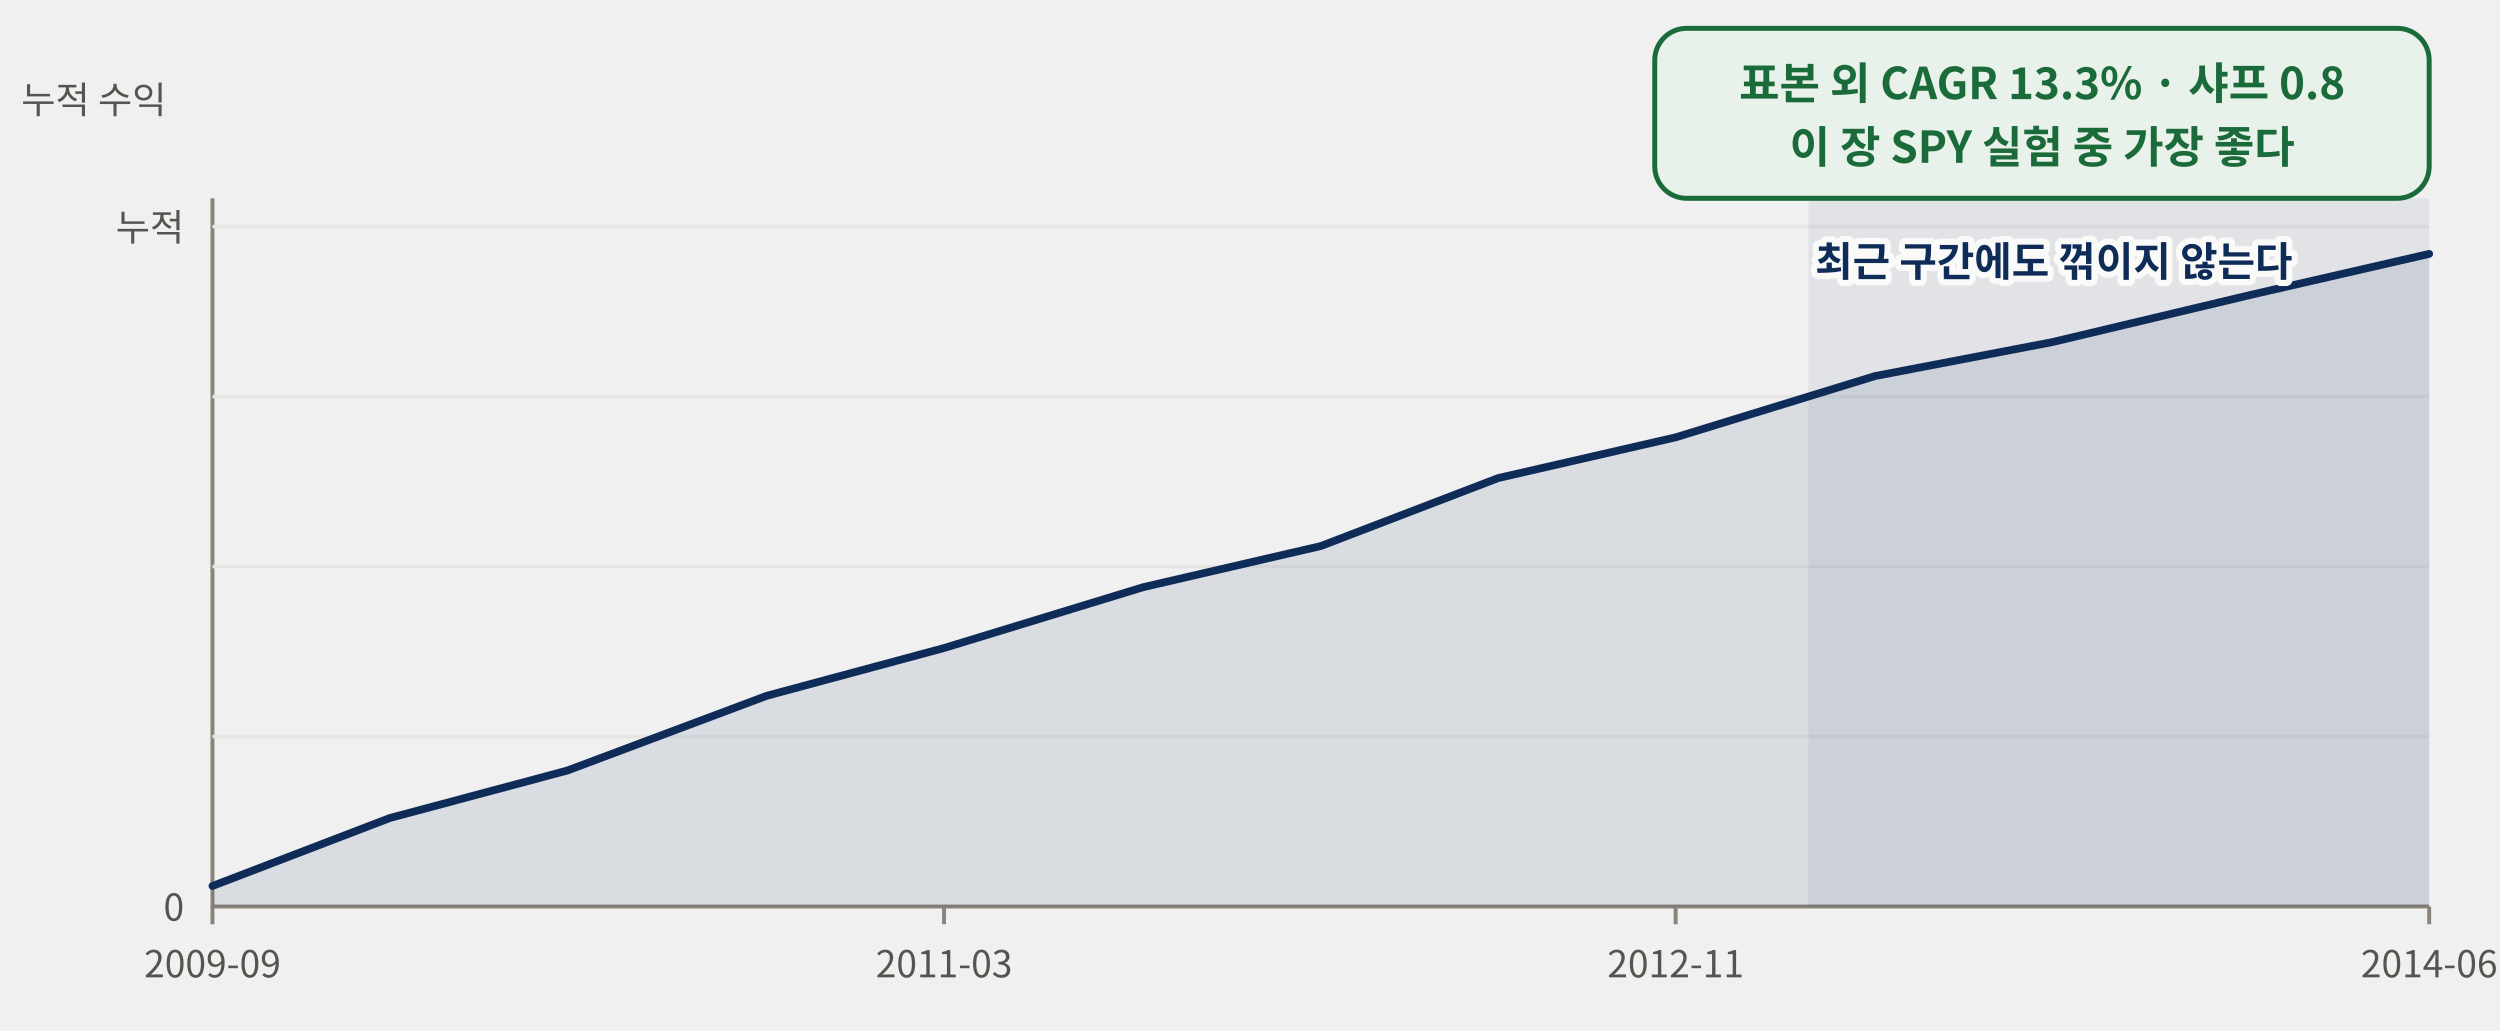
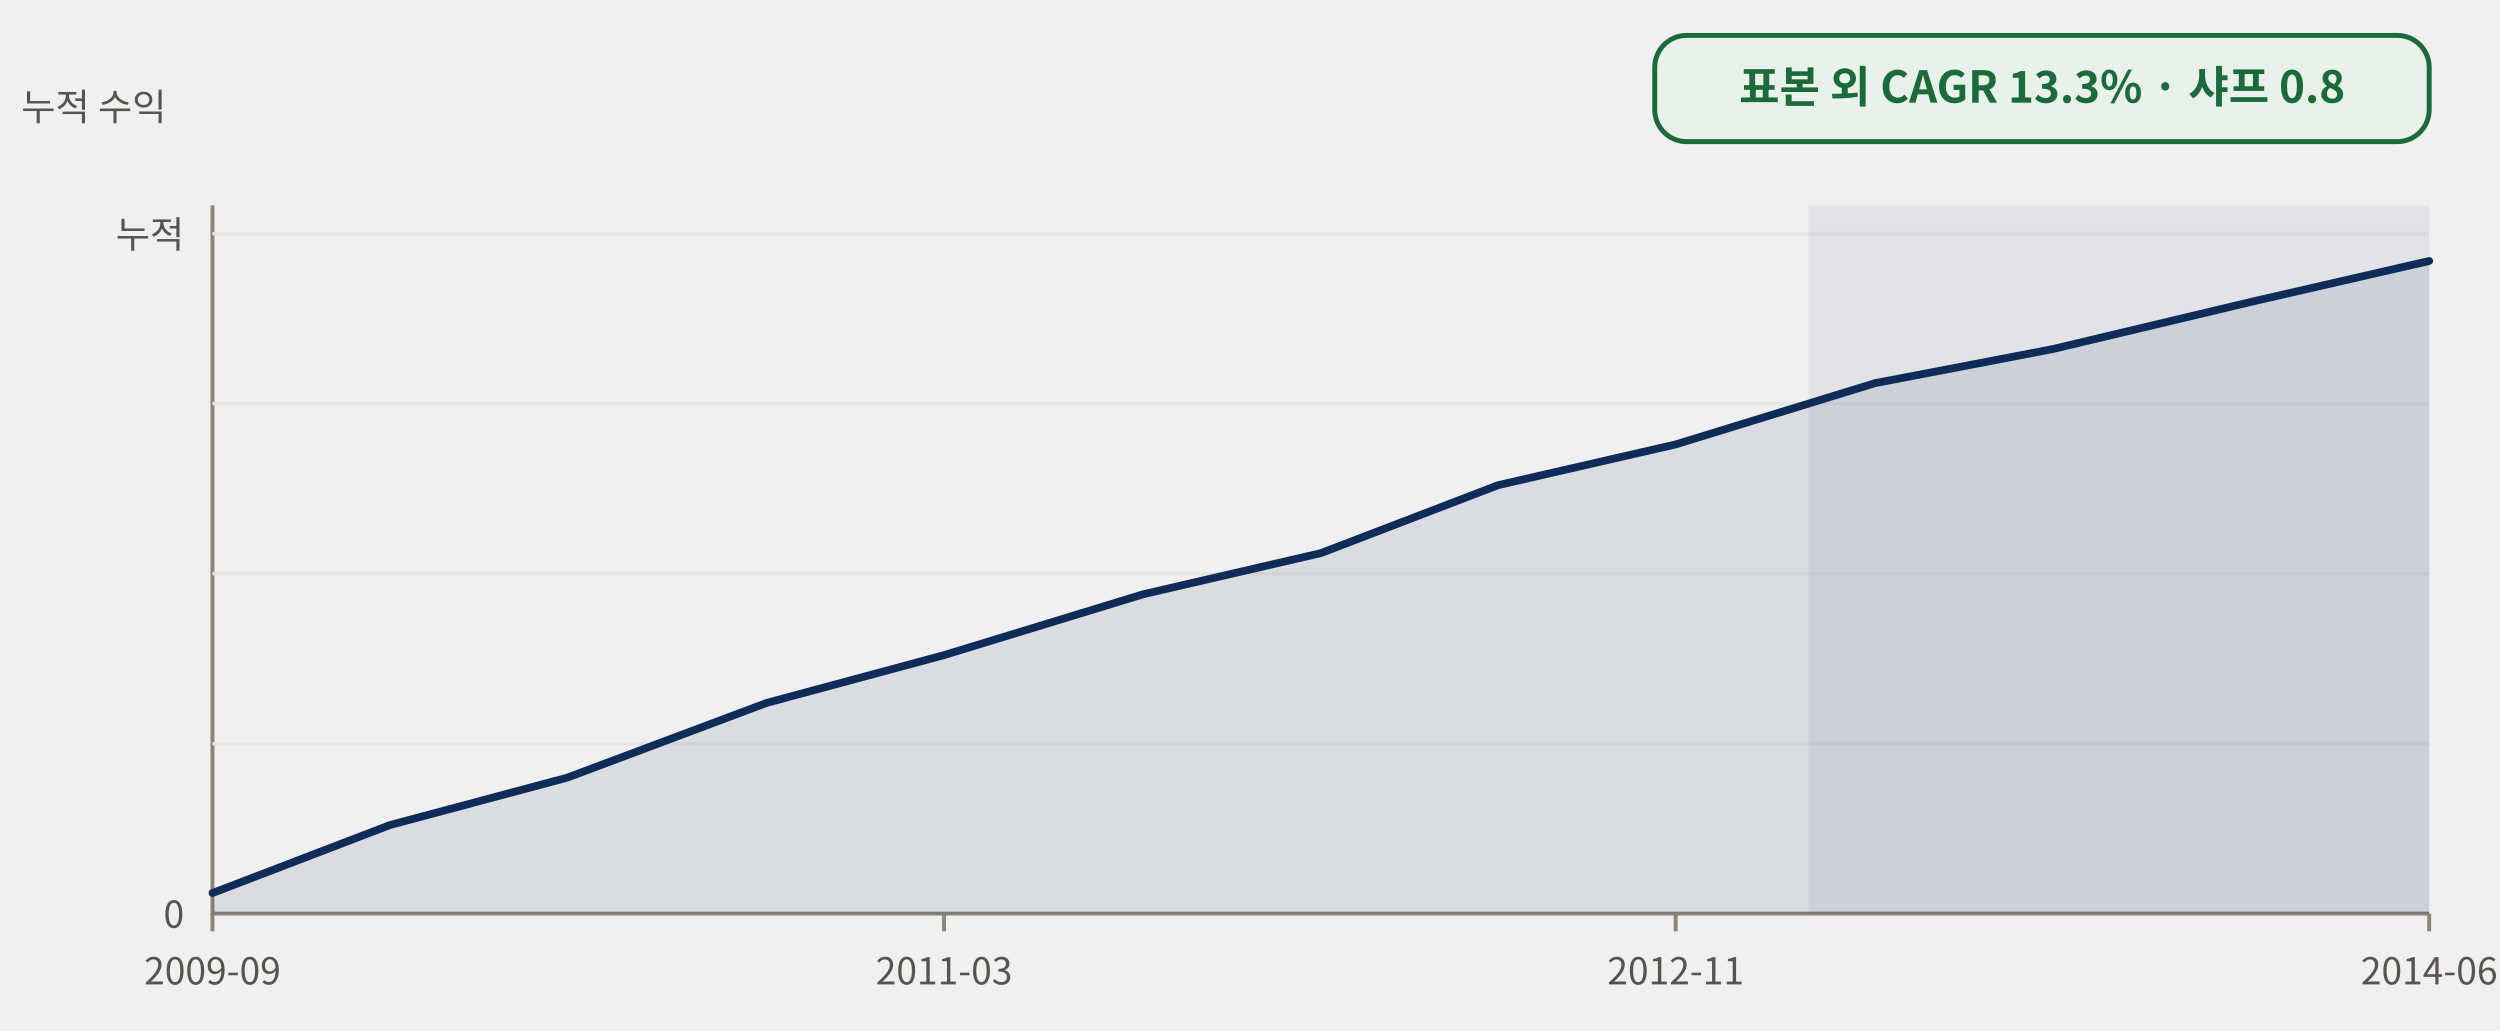
- <svg xmlns="http://www.w3.org/2000/svg" viewBox="14 -6 706 291" font-family="Noto Sans CJK KR,Apple SD Gothic Neo,Malgun Gothic,Noto Sans KR,NanumGothic,Inter,system-ui,sans-serif" role="img">
+ <svg xmlns="http://www.w3.org/2000/svg" viewBox="14 -8 706 291" font-family="Noto Sans CJK KR,Apple SD Gothic Neo,Malgun Gothic,Noto Sans KR,NanumGothic,Inter,system-ui,sans-serif" role="img">
  <defs>
    <marker id="ah" markerWidth="9" markerHeight="9" refX="7" refY="3" orient="auto">
      <path d="M0,0 L7,3 L0,6 Z" fill="#0F2C59" />
    </marker>
    <marker id="ahr" markerWidth="9" markerHeight="9" refX="7" refY="3" orient="auto">
      <path d="M0,0 L7,3 L0,6 Z" fill="#A3341F" />
    </marker>
    <marker id="ahg" markerWidth="9" markerHeight="9" refX="7" refY="3" orient="auto">
      <path d="M0,0 L7,3 L0,6 Z" fill="#1B6B3A" />
    </marker>
    <style>
      .t{fill:#0F0F10;font-size:13px;font-weight:700;text-anchor:middle}
      .tl{fill:#0F0F10;font-size:12.5px;font-weight:700;text-anchor:start}
      .s{fill:#57534E;font-size:10.5px;text-anchor:middle}
      .sl{fill:#57534E;font-size:10.5px;text-anchor:start}
      .sr{fill:#57534E;font-size:10.5px;text-anchor:end}
      .lab{fill:#0F2C59;font-size:11.5px;font-weight:700;text-anchor:middle}
      .labl{fill:#0F2C59;font-size:11.5px;font-weight:700;text-anchor:start}
      .box{fill:#fff;stroke:#0F2C59;stroke-width:1.4}
      .key{fill:#0F2C59;stroke:#0F2C59}
      .tk{fill:#fff;font-size:13px;font-weight:700;text-anchor:middle}
      .sk{fill:#C7D2E6;font-size:10.5px;text-anchor:middle}
      .good{fill:#E8F1EA;stroke:#1B6B3A;stroke-width:1.4}
      .goodt{fill:#1B6B3A;font-size:11px;font-weight:700;text-anchor:middle}
      .warn{fill:#FBEFEA;stroke:#A3341F;stroke-width:1.4}
      .warnt{fill:#A3341F;font-size:11px;font-weight:700;text-anchor:middle}
      .muted{fill:#F3F1EC;stroke:#8A8377;stroke-width:1.3}
      .mutedt{fill:#6B6357;font-size:10.5px;font-weight:700;text-anchor:middle}
      .a{stroke:#0F2C59;stroke-width:1.4;fill:none;marker-end:url(#ah)}
      .ar{stroke:#A3341F;stroke-width:1.4;fill:none;marker-end:url(#ahr)}
      .ag{stroke:#1B6B3A;stroke-width:1.4;fill:none;marker-end:url(#ahg)}
      .plain{stroke:#0F2C59;stroke-width:1.3;fill:none}
      .axis{stroke:#8A8377;stroke-width:1.1;fill:none}
      .grid{stroke:#E7E5E4;stroke-width:1;fill:none}
      .ln{stroke:#0F2C59;stroke-width:2.2;fill:none;stroke-linejoin:round;stroke-linecap:round}
      .lnr{stroke:#A3341F;stroke-width:2.2;fill:none;stroke-linejoin:round;stroke-linecap:round}
      .lng{stroke:#1B6B3A;stroke-width:2.2;fill:none;stroke-linejoin:round;stroke-linecap:round}
      .lnthin{stroke:#9AA9C4;stroke-width:1.1;fill:none;stroke-linejoin:round}
      .dash{stroke:#8A8377;stroke-width:1.2;fill:none;stroke-dasharray:5 4}
      .band{fill:#0F2C59;opacity:.07}
      .bandr{fill:#A3341F;opacity:.09}
      .edge{fill:none;stroke:#0F2C59;stroke-width:1.3}
      .halo{paint-order:stroke fill;stroke:#FAFAF9;stroke-width:3.5px;stroke-linejoin:round}
      .an-s{text-anchor:start}
      .an-m{text-anchor:middle}
      .an-e{text-anchor:end}
    </style>
  </defs>
  <text class="sl" x="20" y="26">누적 수익</text>
-   <rect class="good" x="481.3" y="2" width="218.7" height="48" rx="9" />
-   <text class="goodt an-m" x="590.7" y="22" style="font-size:12.4px">표본 외 CAGR 13.3% · 샤프 0.8</text>
-   <text class="goodt an-m" x="590.7" y="40" style="font-size:12.4px">이 장 SPY 실험 중 가장 좋다</text>
+   <rect class="good" x="481.3" y="2" width="218.7" height="30" rx="9" />
+   <text class="goodt an-m" x="590.7" y="21" style="font-size:12.4px">표본 외 CAGR 13.3% · 샤프 0.8</text>
  <path class="axis" d="M74,50 V250 H700" />
  <path class="grid" d="M74,202.0 H700" />
  <path class="grid" d="M74,154.0 H700" />
  <path class="grid" d="M74,106.0 H700" />
  <path class="grid" d="M74,58.0 H700" />
  <text class="sr an-e" x="66" y="254">0</text>
  <text class="sr an-e" x="66" y="62.0">누적</text>
  <path class="axis" d="M74.0,250 v5" />
  <text class="s an-m" x="74.0" y="270">2009-09</text>
  <path class="axis" d="M280.6,250 v5" />
  <text class="s an-m" x="280.6" y="270">2011-03</text>
  <path class="axis" d="M487.2,250 v5" />
  <text class="s an-m" x="487.2" y="270">2012-11</text>
  <path class="axis" d="M700.0,250 v5" />
  <text class="s an-m" x="700.0" y="270">2014-06</text>
  <path d="M74.0,244.2 L124.1,225.0 L174.2,211.6 L230.5,190.5 L280.6,177.0 L336.9,159.8 L387.0,148.2 L437.1,129.0 L487.2,117.5 L543.5,100.2 L593.6,90.6 L649.9,77.2 L700.0,65.7 L700.0,250 L74,250 Z" fill="#0F2C59" opacity=".10" />
  <rect class="band" x="524.7" y="50" width="175.3" height="200.0" />
  <path class="ln" d="M74.0,244.2 L124.1,225.0 L174.2,211.6 L230.5,190.5 L280.6,177.0 L336.9,159.8 L387.0,148.2 L437.1,129.0 L487.2,117.5 L543.5,100.2 L593.6,90.6 L649.9,77.2 L700.0,65.7" />
-   <text class="lab an-m halo" x="594.0" y="72">최근 구간에도 꺾이지 않는다</text>
</svg>
